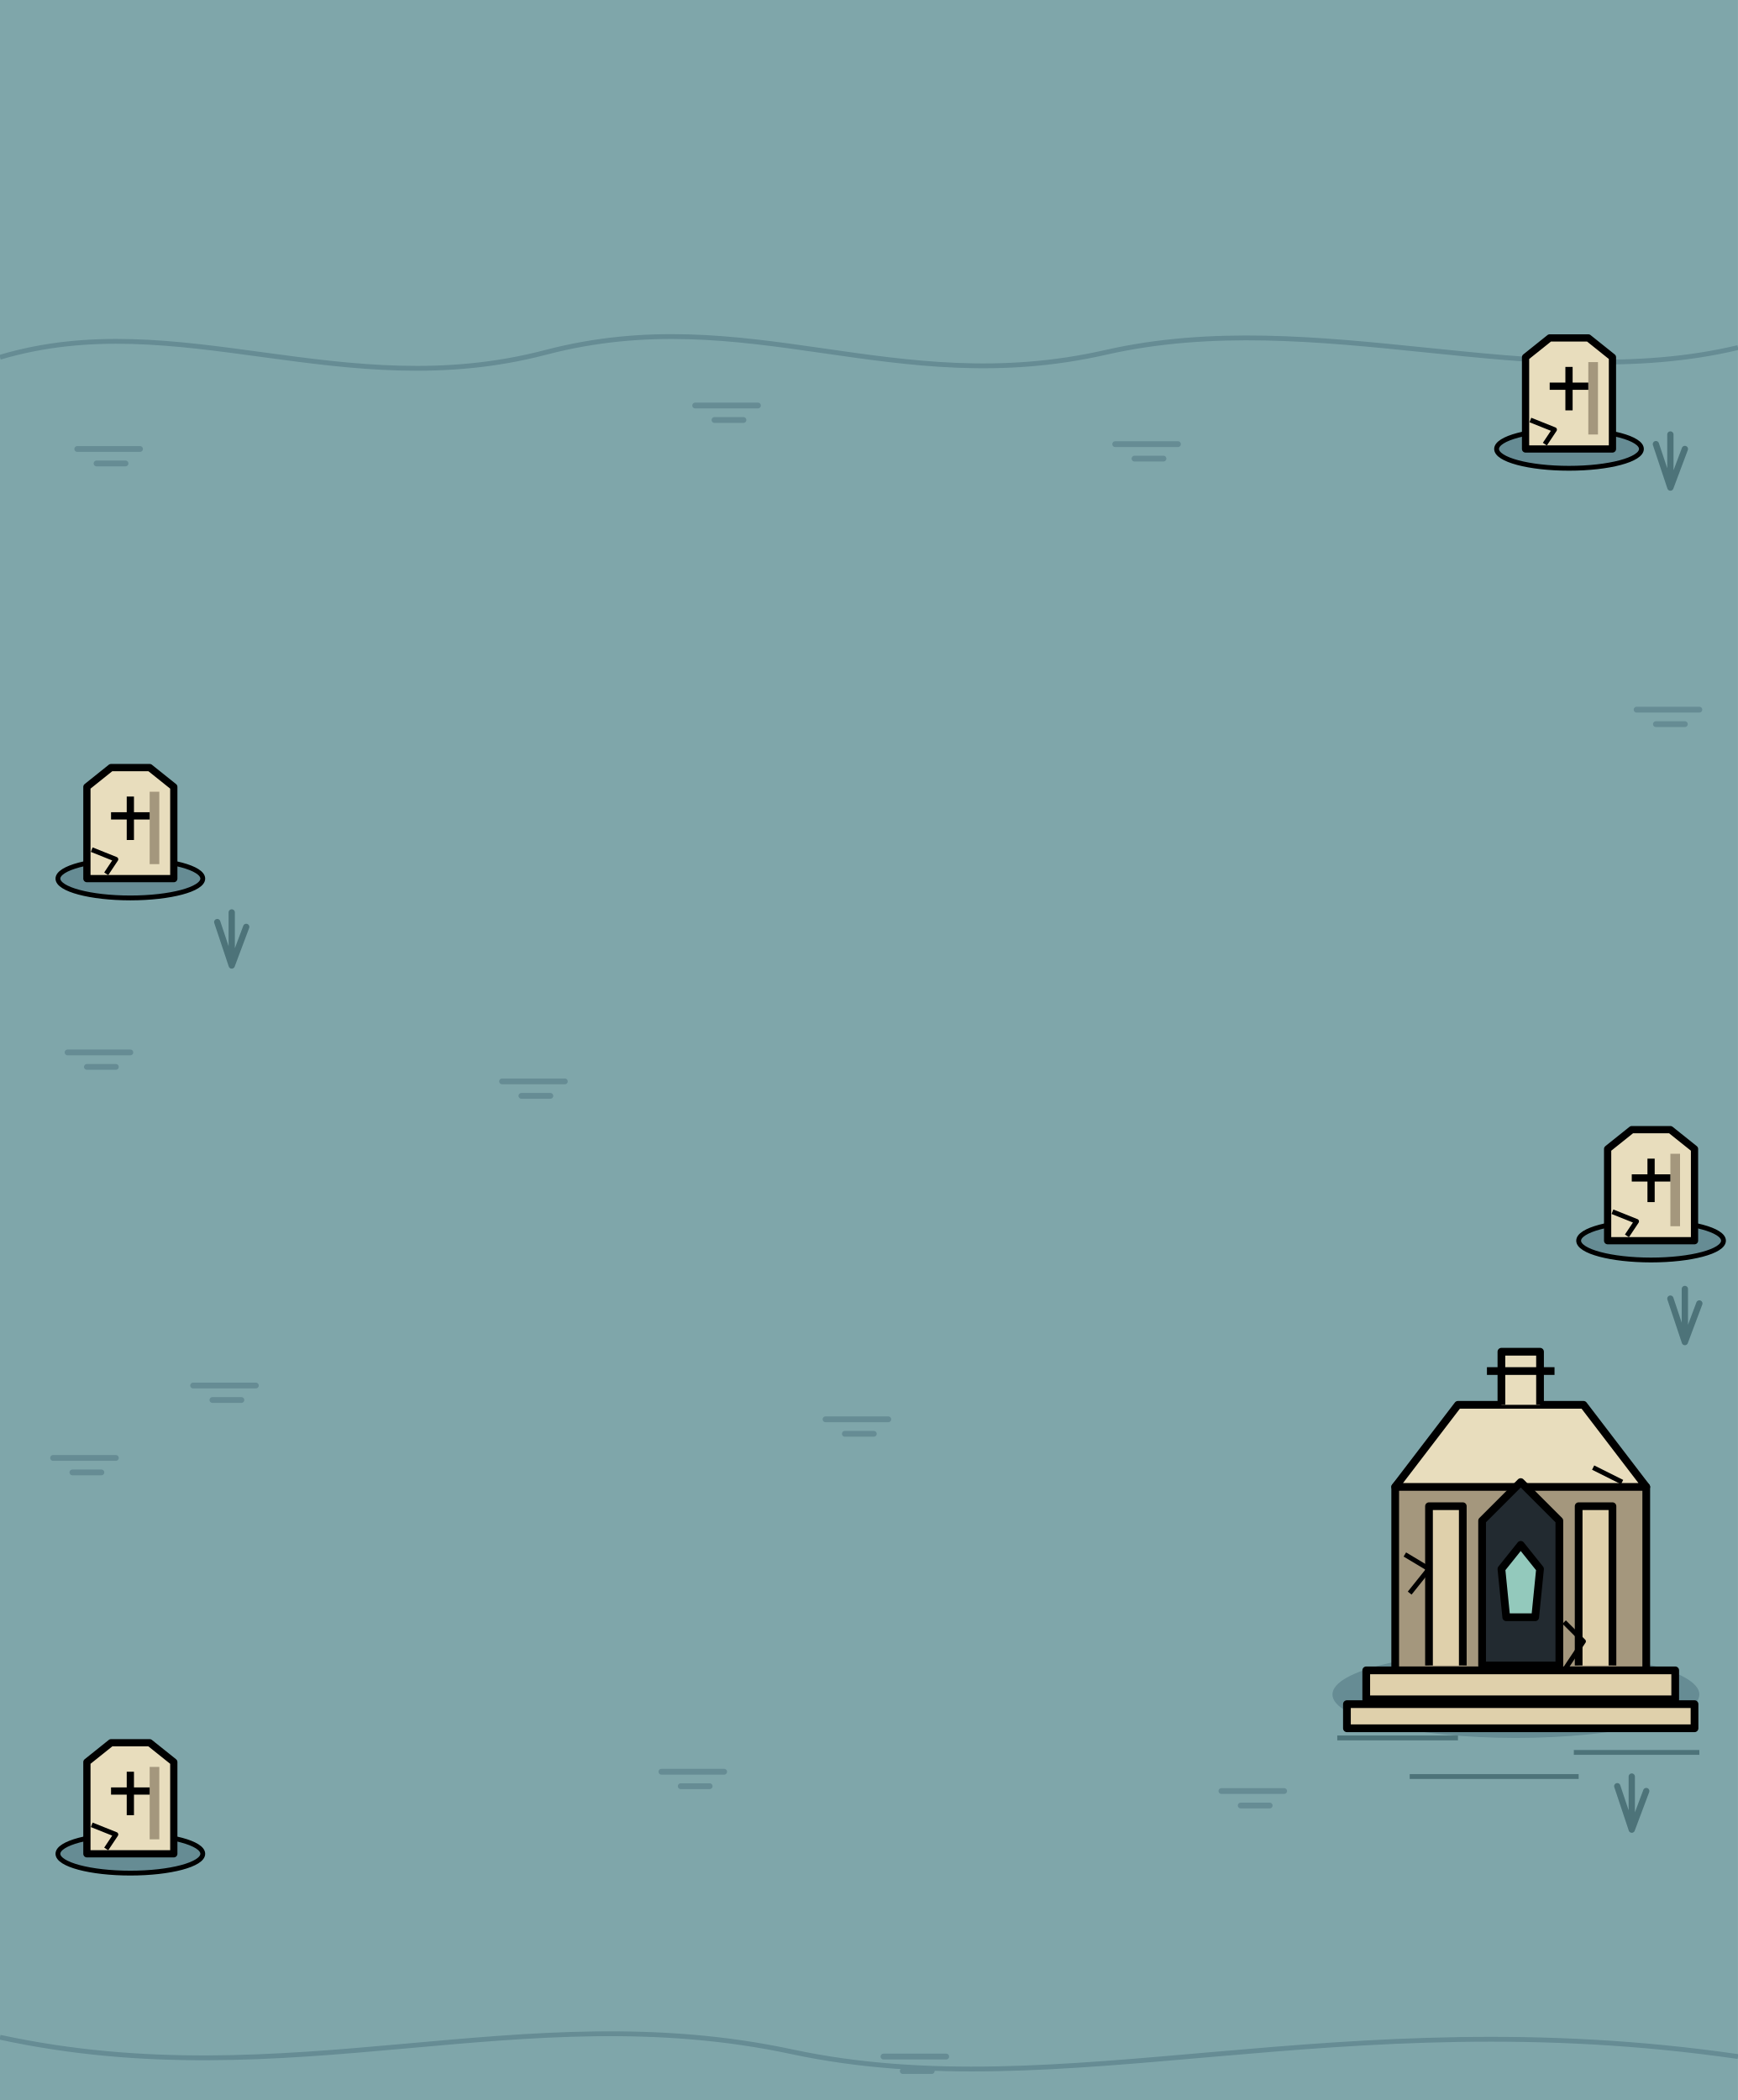
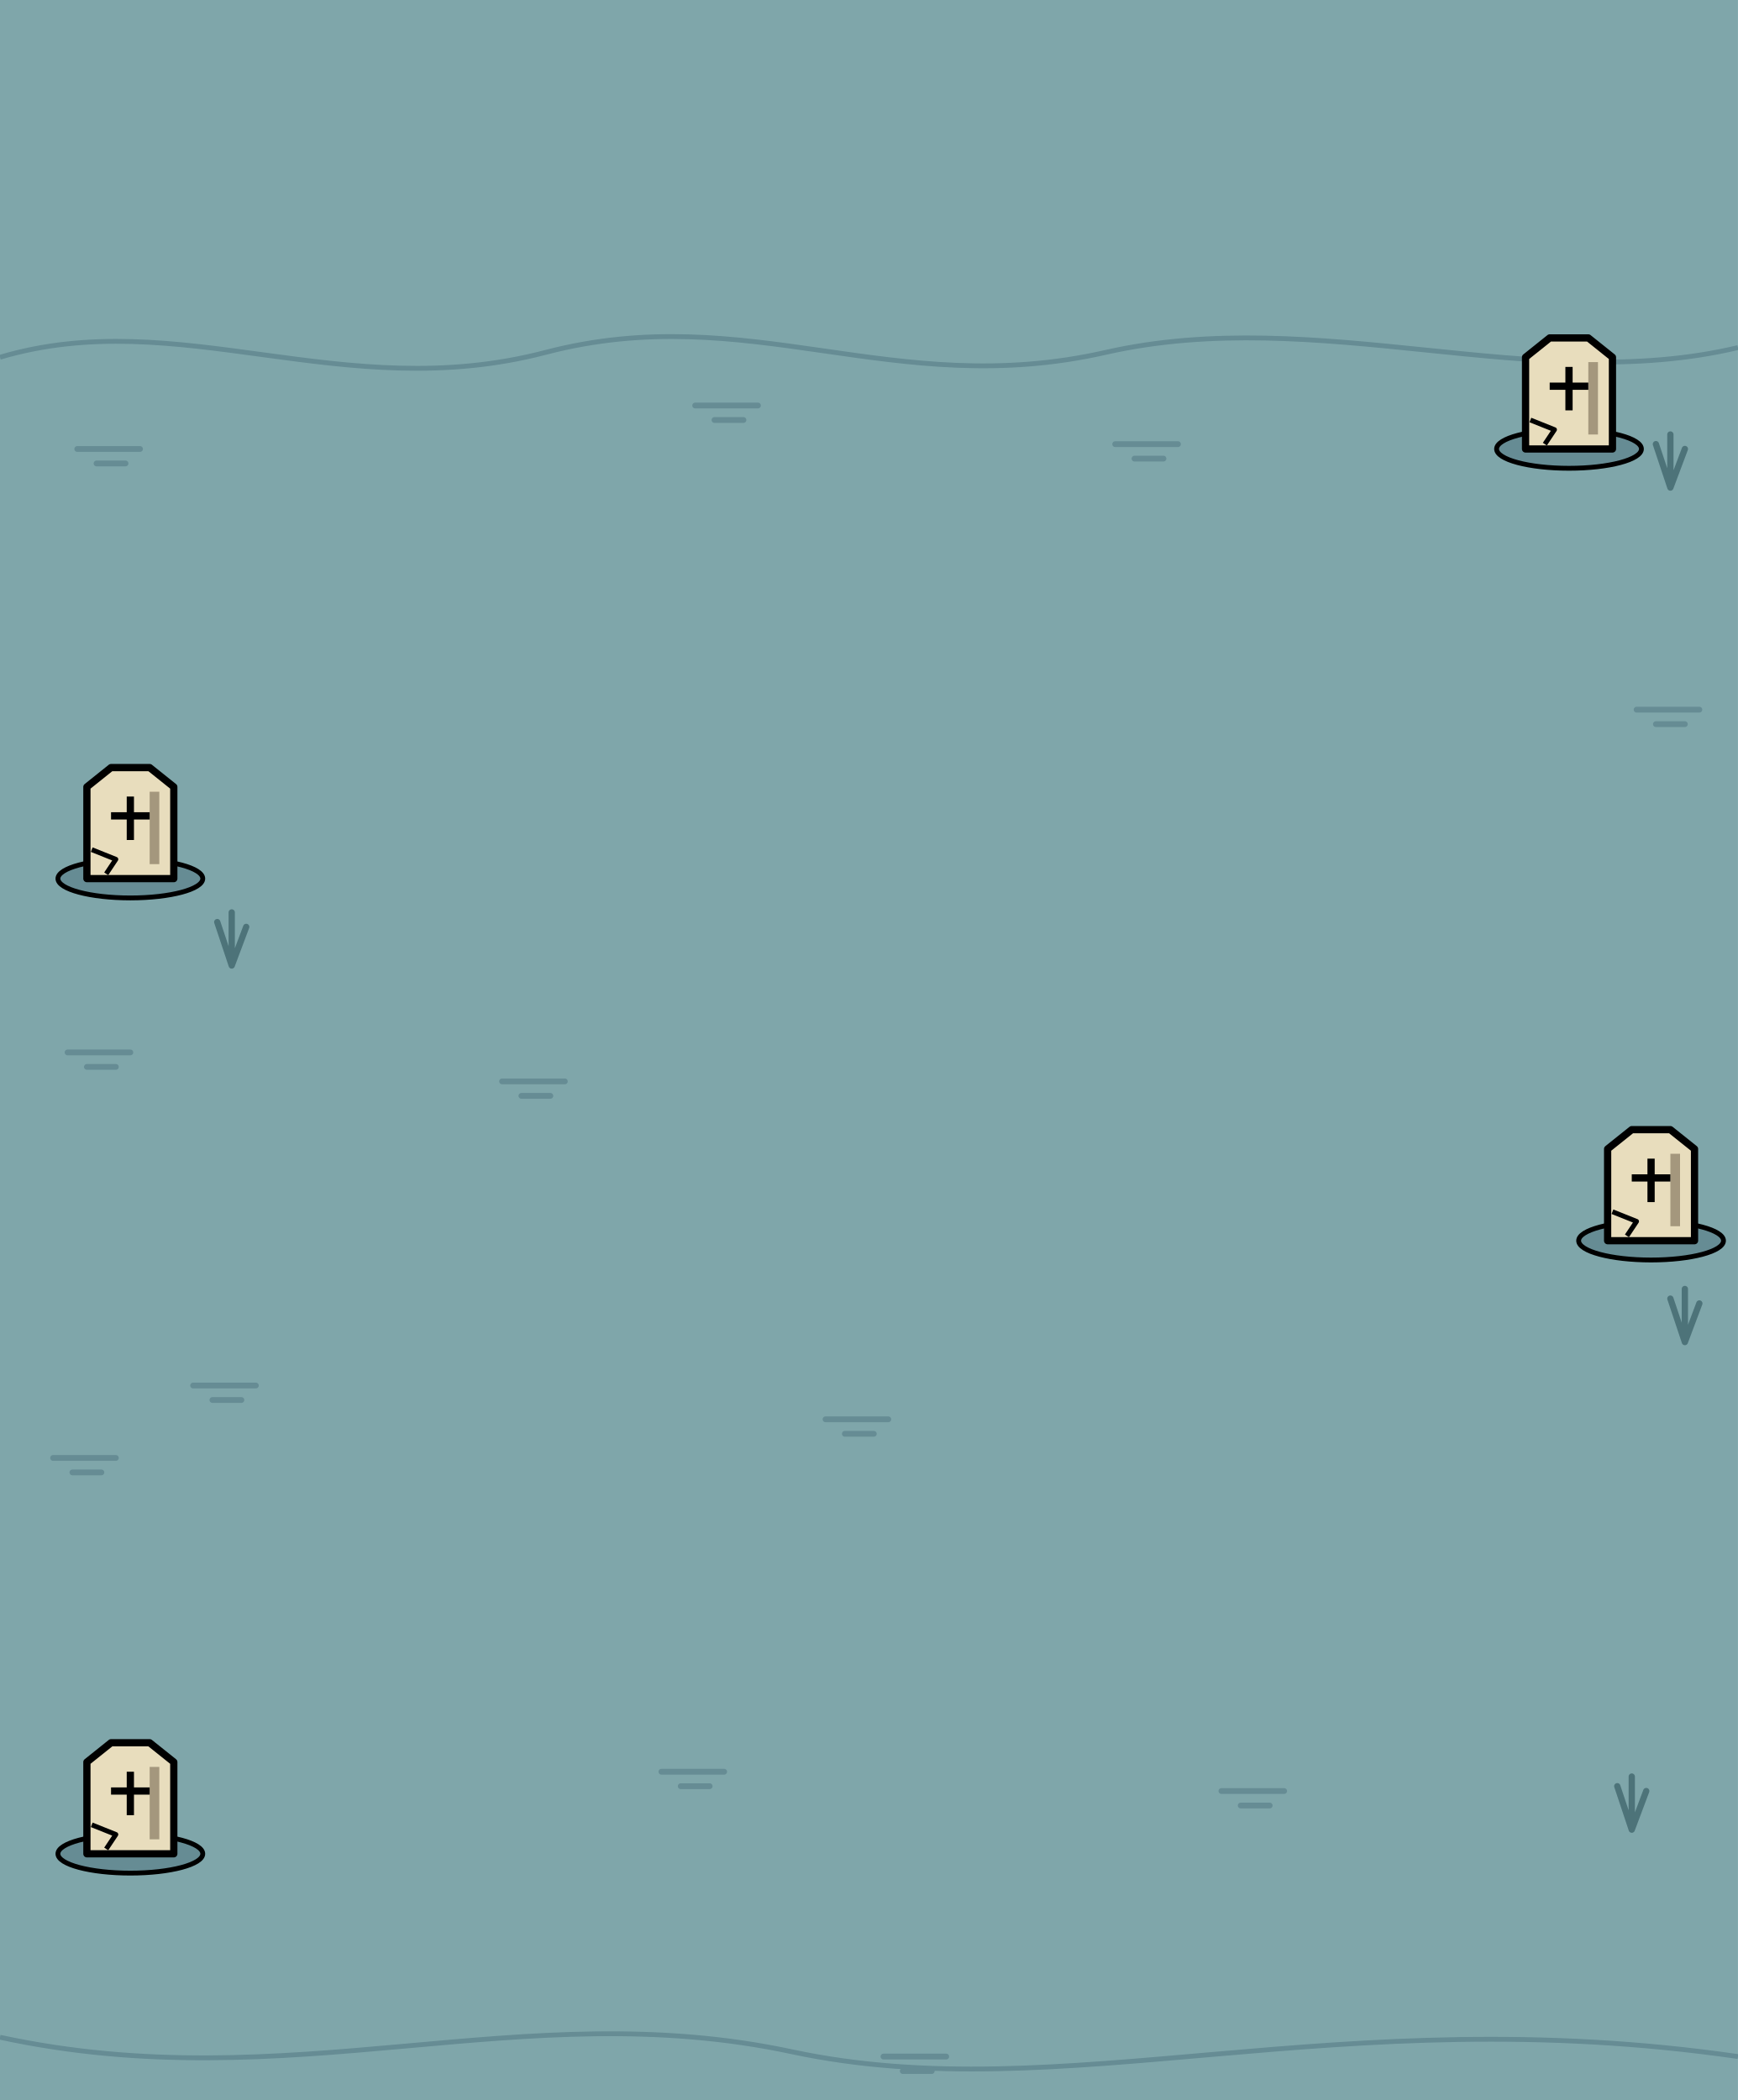
<svg xmlns="http://www.w3.org/2000/svg" xmlns:xlink="http://www.w3.org/1999/xlink" width="720" height="870" viewBox="0 0 360 435">
  <defs>
    <g id="grave" stroke="#000" stroke-width="1.5" stroke-linejoin="round">
      <ellipse cy="11" rx="15" ry="4" fill="#668c94" stroke-width="1" />
      <path d="M-9 11V-8L-4-12H4L9-8V11Z" fill="#e8ddbd" />
      <path d="M5-7V8" fill="none" stroke="#a4977d" stroke-width="2" />
      <path d="M-4-2H4M0-6V3" fill="none" />
      <path d="m-8 5 5 2-2 3" fill="none" stroke-width="1" />
    </g>
    <path id="ripple" d="M-7 1H6M-3 4H3" fill="none" stroke="#668c94" stroke-width="1.2" stroke-linecap="round" />
    <path id="reed" d="M0 4-3-5M0 4V-7M0 4 3-4" fill="none" stroke="#4d7379" stroke-width="1.3" stroke-linecap="round" />
  </defs>
  <path fill="#7fa6aa" d="M0 0H360V435H0Z" />
  <path d="M0 74C37 63 71 84 113 73S185 83 229 73 318 82 360 72M0 422C60 435 108 413 164 425S277 414 360 426" fill="none" stroke="#668c94" stroke-width="1" />
-   <g stroke="#000" stroke-width="1.6" stroke-linejoin="round">
-     <ellipse cx="314" cy="351" rx="38" ry="9" fill="#668c94" stroke="none" />
-     <path d="M289 346V308L301 295H329L341 308V346Z" fill="#a4977d" />
-     <path d="M289 308 302 291H328L341 308Z" fill="#e8ddbd" />
-     <path d="M296 345V312H303V345M327 345V312H334V345" fill="#dfd0ab" />
-     <path d="M307 345V315L315 307 323 315V345Z" fill="#222a30" />
-     <path d="m311 325 4-5 4 5-1 10h-6Z" fill="#93c9bc" />
-     <path d="M283 346H347V352H283ZM279 353H351V358H279Z" fill="#dfd0ab" />
-     <path d="M311 291V280H319V291M308 284H322" fill="#e8ddbd" />
-     <path d="m291 322 5 3-4 5m44-23-6-3m-6 42 4-6-4-4" fill="none" stroke-width="1" />
-     <path d="M277 360H302M326 363H352M292 368H327" stroke="#4d7379" stroke-width="1" />
-   </g>
  <g>
    <use xlink:href="#grave" x="325" y="82" />
    <use xlink:href="#reed" x="346" y="97" />
    <use xlink:href="#grave" x="27" y="171" />
    <use xlink:href="#reed" x="48" y="196" />
    <use xlink:href="#grave" x="342" y="246" />
    <use xlink:href="#reed" x="349" y="274" />
    <use xlink:href="#grave" x="27" y="373" />
    <use xlink:href="#reed" x="338" y="375" />
  </g>
  <g>
    <use xlink:href="#ripple" x="23" y="92" />
    <use xlink:href="#ripple" x="151" y="83" />
    <use xlink:href="#ripple" x="238" y="91" />
    <use xlink:href="#ripple" x="346" y="146" />
    <use xlink:href="#ripple" x="21" y="217" />
    <use xlink:href="#ripple" x="111" y="223" />
    <use xlink:href="#ripple" x="47" y="286" />
    <use xlink:href="#ripple" x="178" y="293" />
    <use xlink:href="#ripple" x="18" y="301" />
    <use xlink:href="#ripple" x="260" y="370" />
    <use xlink:href="#ripple" x="144" y="366" />
    <use xlink:href="#ripple" x="190" y="425" />
  </g>
</svg>
